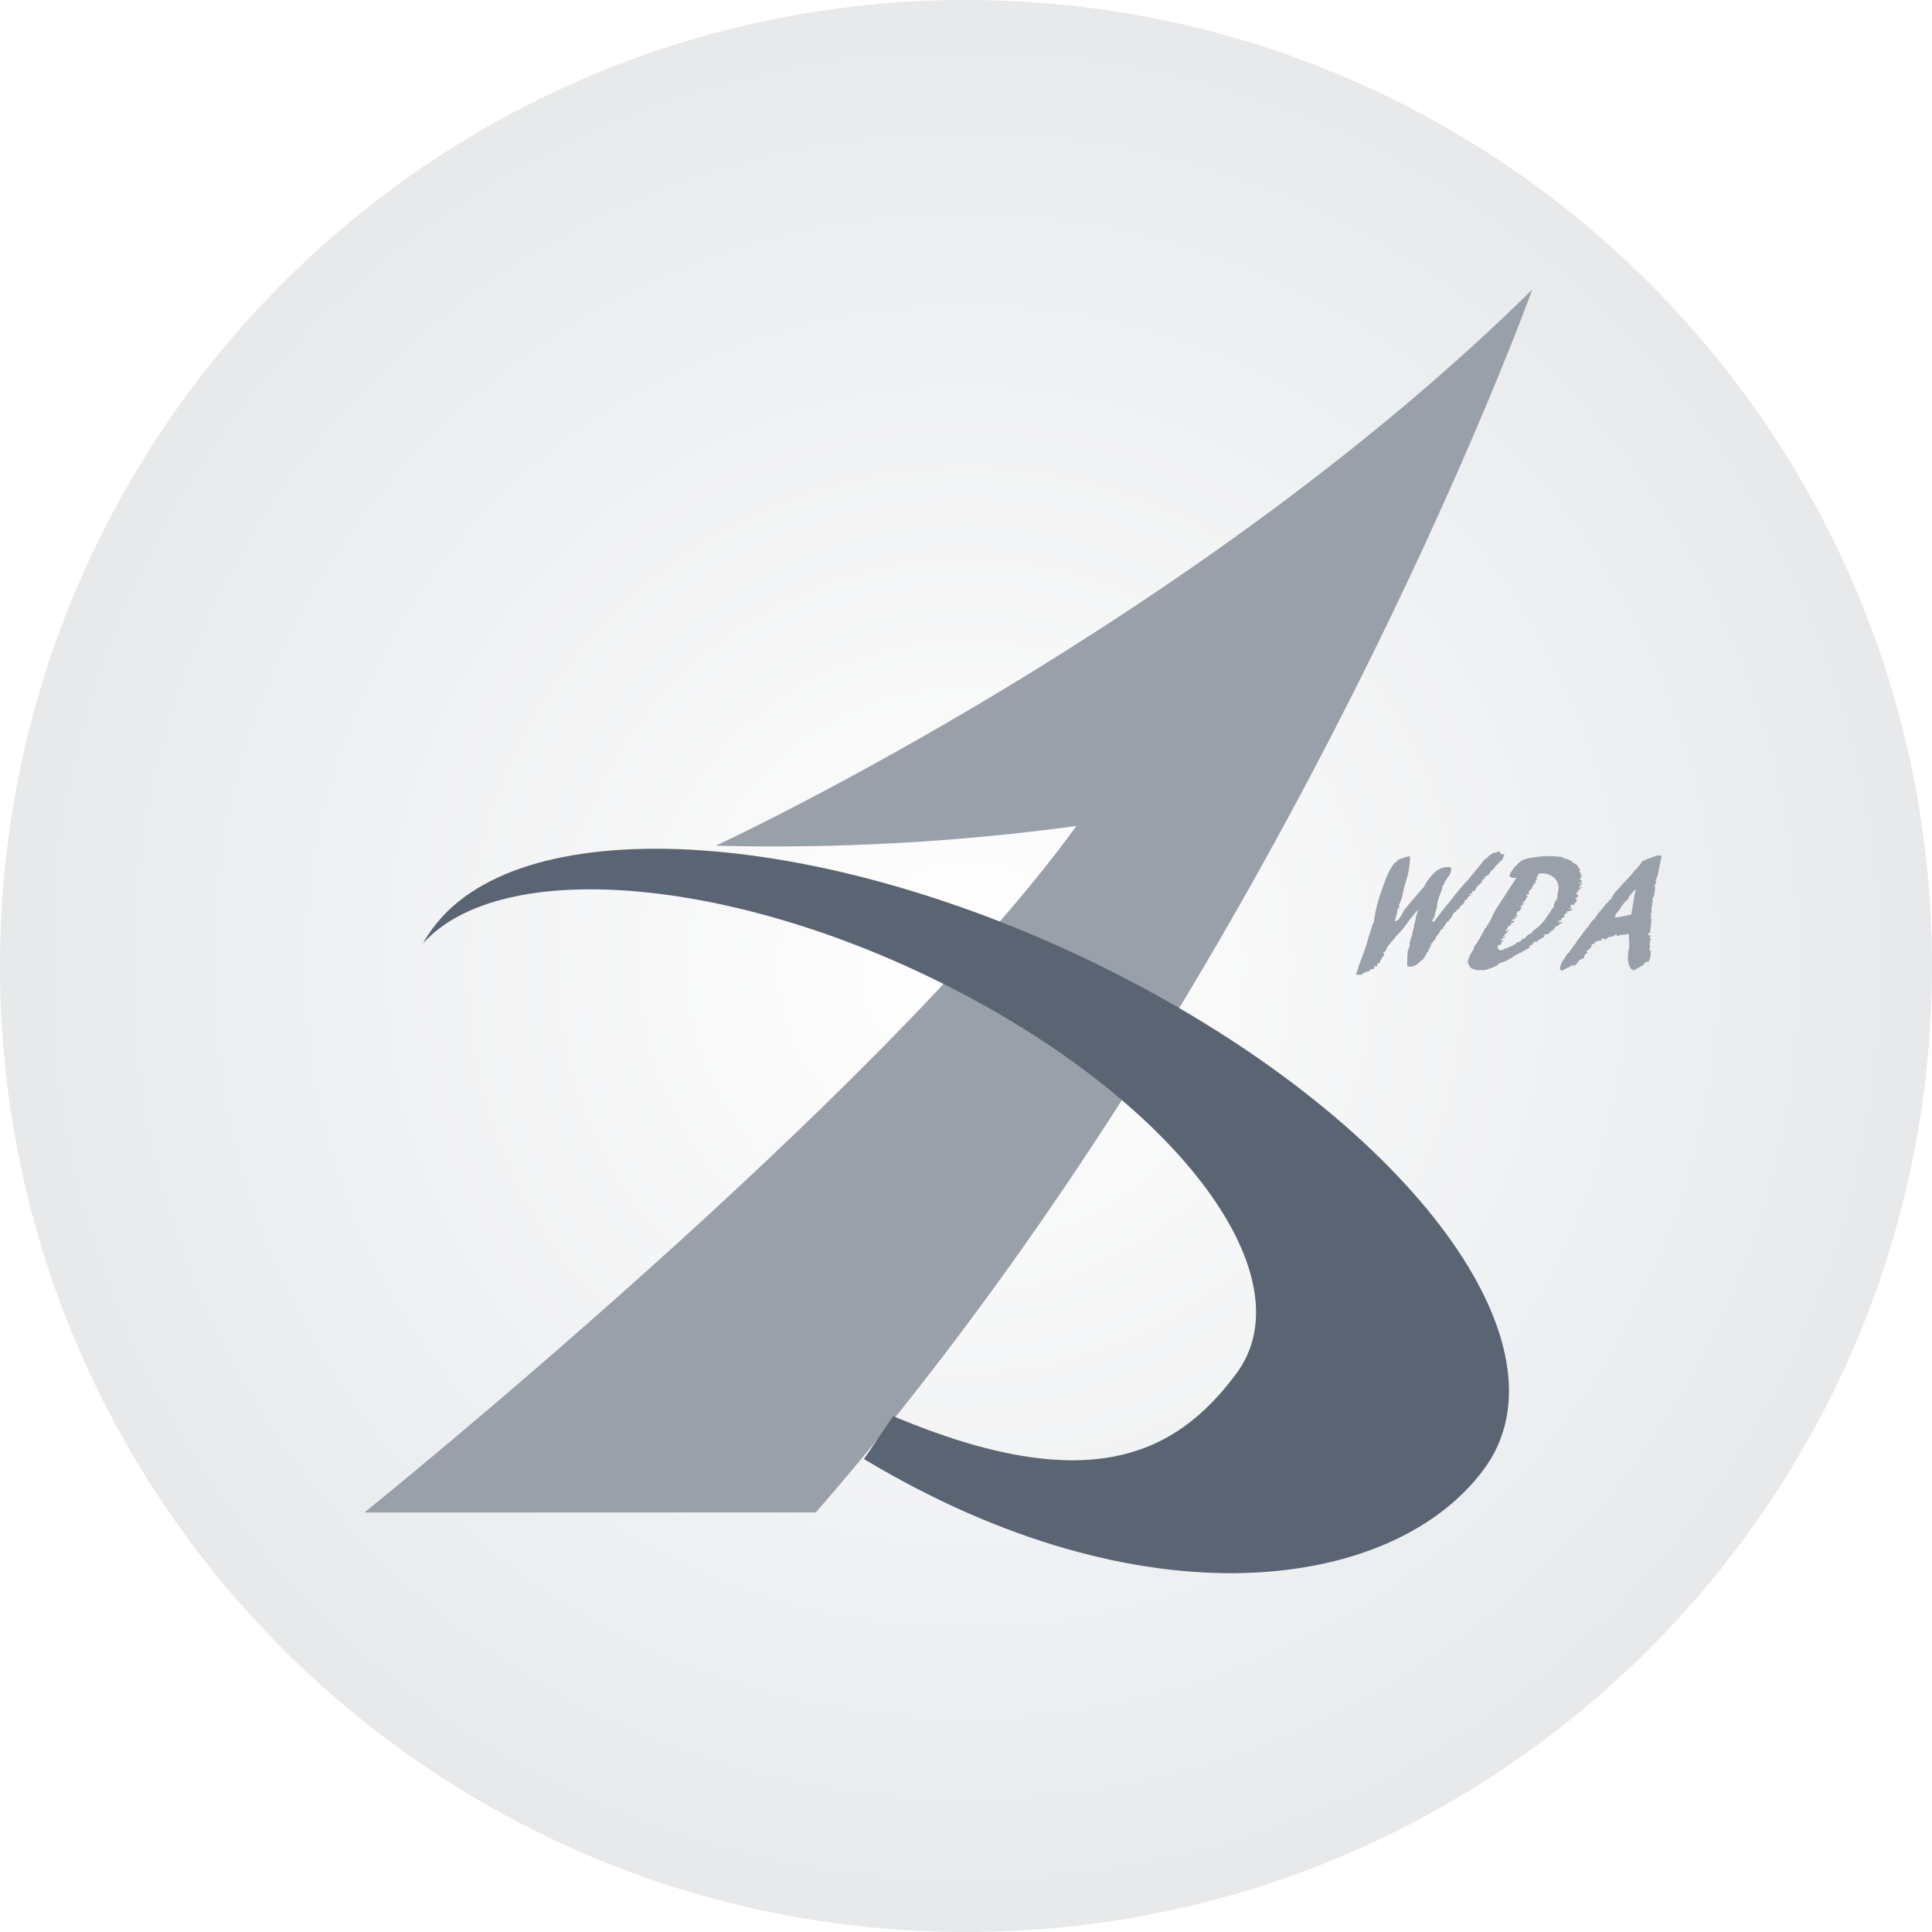
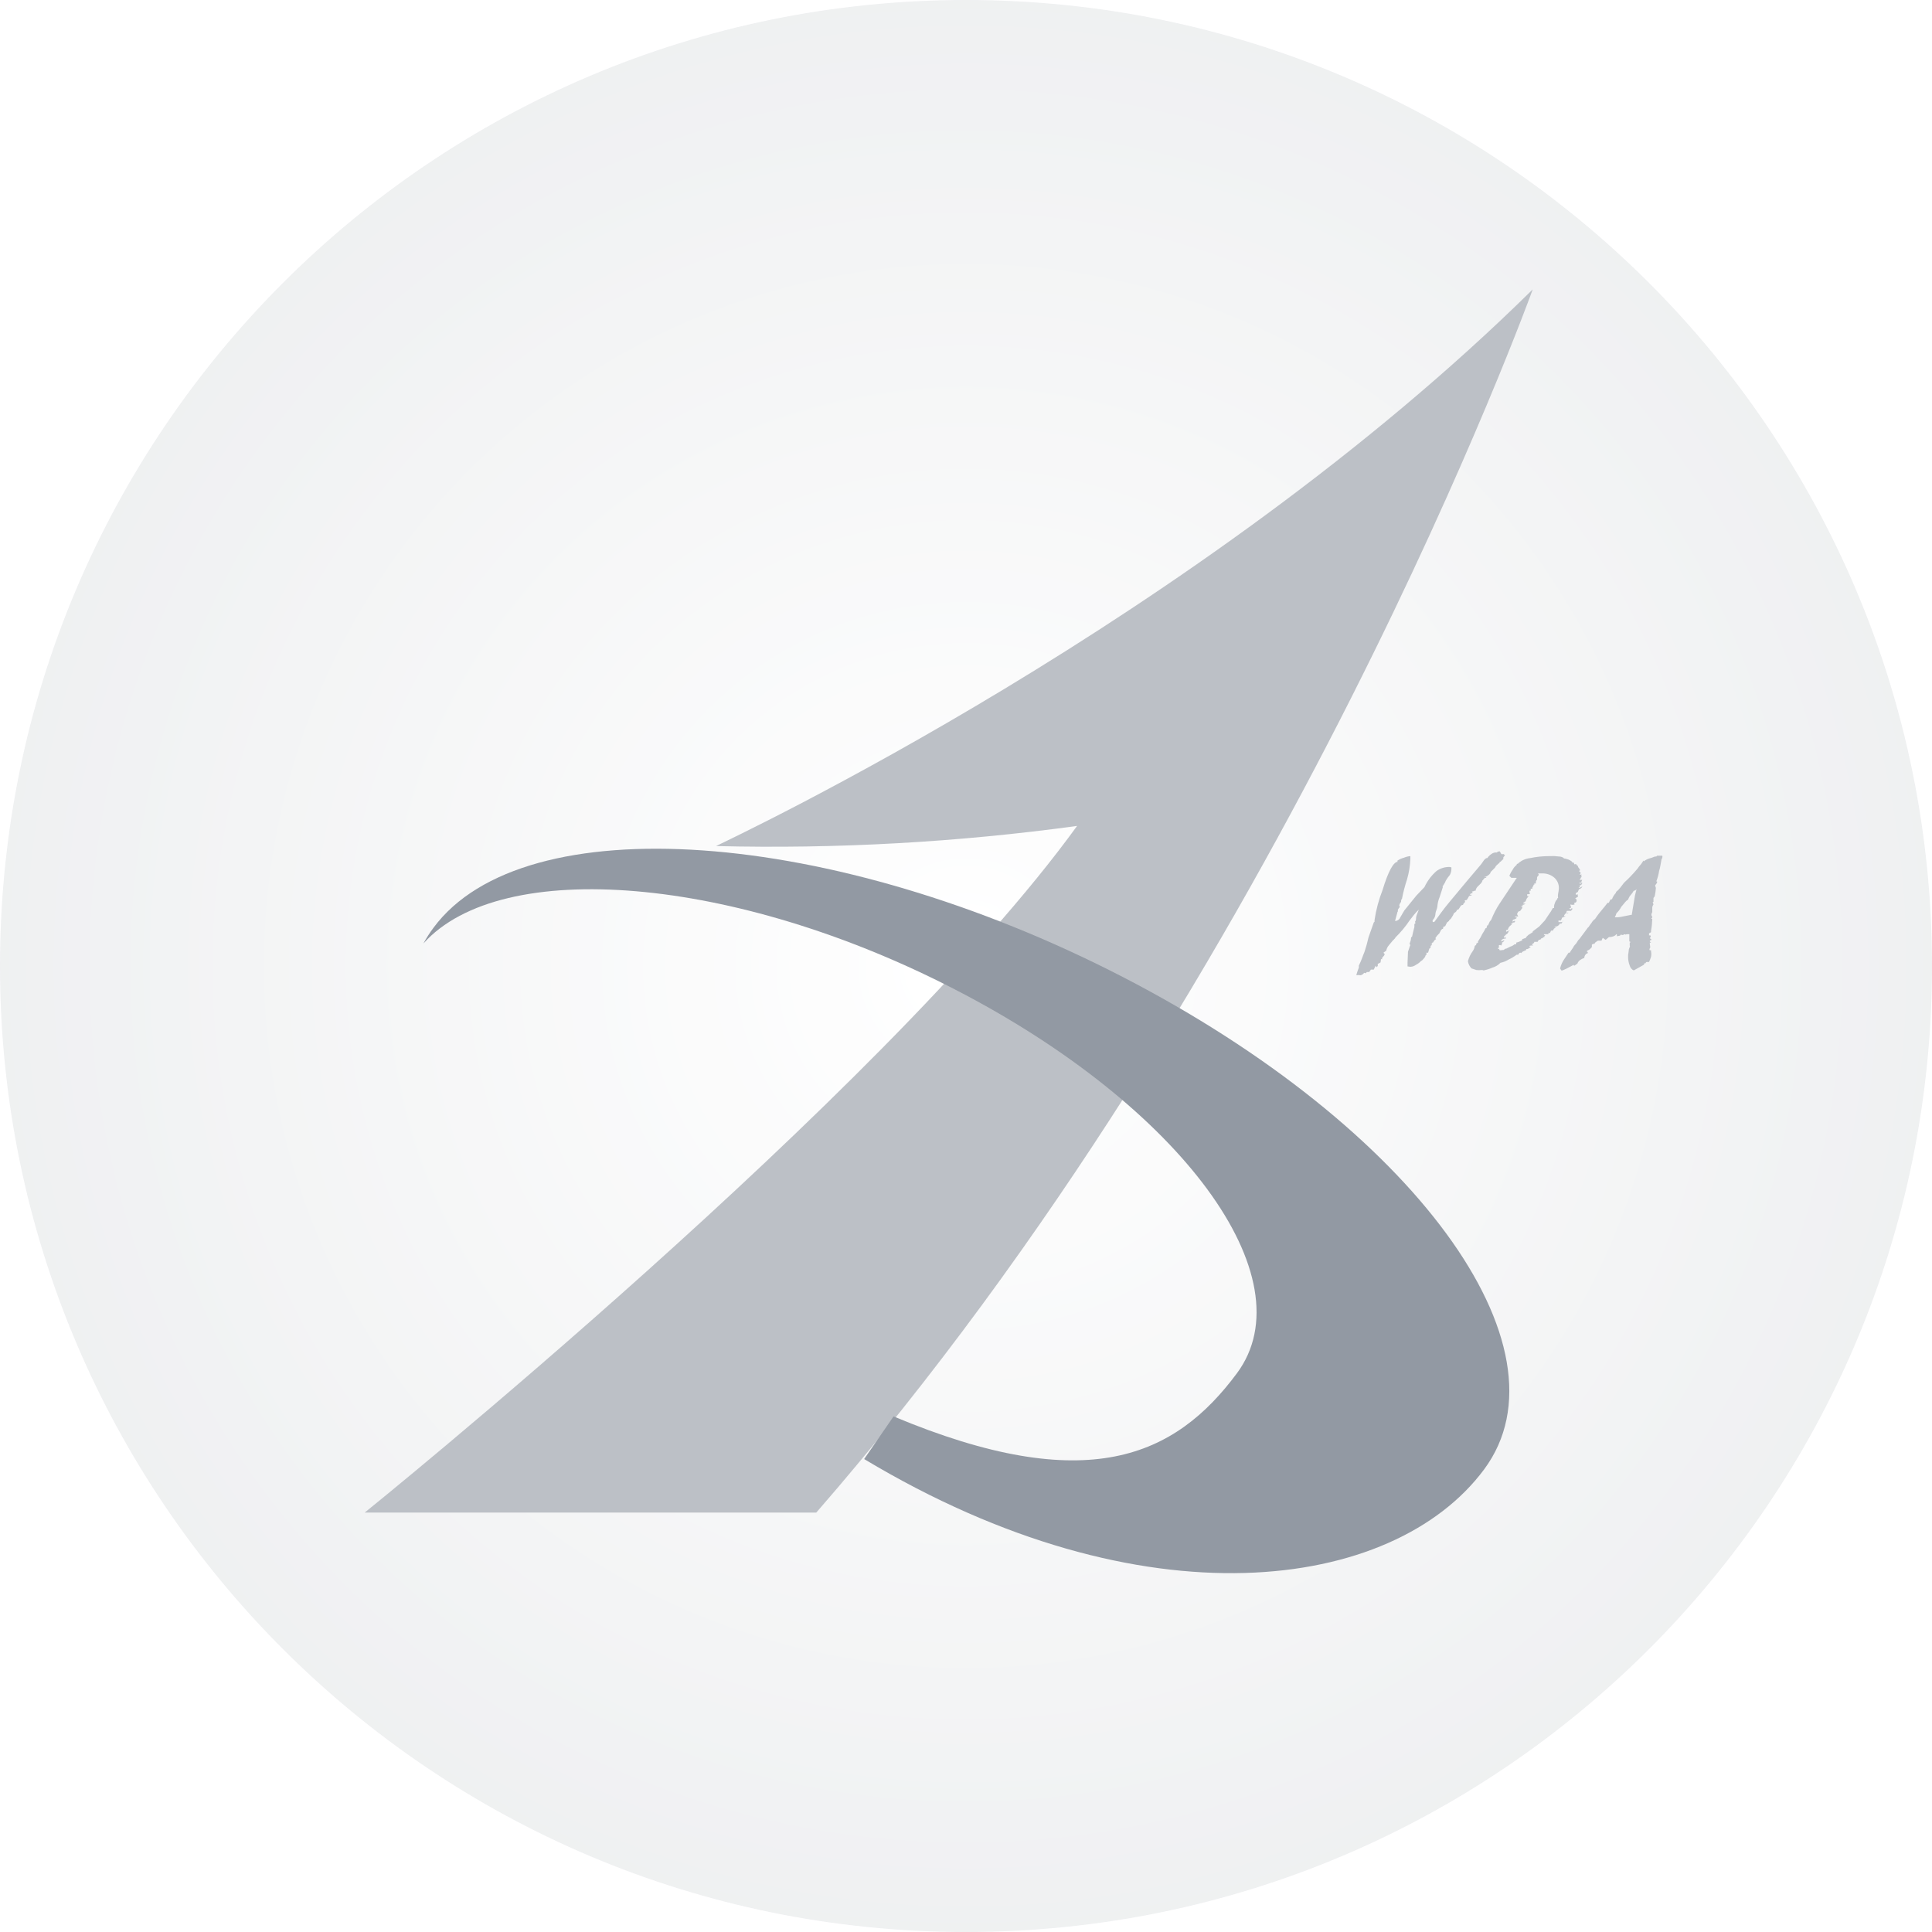
- <svg xmlns="http://www.w3.org/2000/svg" width="48" height="48" viewBox="0 0 48 48">
+ <svg xmlns="http://www.w3.org/2000/svg" viewBox="0 0 48 48">
  <defs>
-     <radialGradient id="a" cx="0.5" cy="0.5" r="0.5" gradientUnits="objectBoundingBox">
+     <radialGradient id="a" cx=".5" cy=".5" r=".5" gradientUnits="objectBoundingBox">
      <stop offset="0" stop-color="#fff" />
      <stop offset="1" stop-color="#99a0a8" />
    </radialGradient>
  </defs>
-   <g transform="translate(1.991)">
-     <rect width="48" height="48" rx="24" transform="translate(-1.991)" opacity="0.24" fill="url(#a)" />
-     <path d="M20782.939,381.19s12.83-10.338,17.688-17.056a55.965,55.965,0,0,1-8.959.491c.395-.184,11.967-5.613,20.285-13.818,0,0-6.1,16.936-17.8,30.382Zm24.635-13.358a.853.853,0,0,1,.027-.094c.016-.042.021-.063.031-.084v-.005l.01-.042c.059-.146.094-.256.131-.345a3.618,3.618,0,0,0,.109-.355l.121-.371c.016,0,.016-.005.02-.026v-.037a3.434,3.434,0,0,1,.193-.752c.152-.454.283-.69.387-.705l-.016-.016a.472.472,0,0,1,.168-.073.5.5,0,0,1,.156-.042l.006.063a2.138,2.138,0,0,1-.084.5,3.953,3.953,0,0,0-.125.5c-.021.01-.025.031-.025.063a.2.2,0,0,1-.027.052c-.016.042-.025.063,0,.078a.531.531,0,0,0-.053.068l0,.057c-.016,0-.021,0-.027.01s0,0,.006,0a.019.019,0,0,1,.016.005l-.062.214h.016a.137.137,0,0,0,.115-.089c.037-.063.072-.12.1-.178.074-.094.174-.209.3-.36.063-.073.125-.146.193-.219a1.2,1.2,0,0,1,.313-.4.525.525,0,0,1,.318-.094l.047.01v.037a.322.322,0,0,1-.041.151.981.981,0,0,0-.094.141l-.016.005a.278.278,0,0,1-.027.073.214.214,0,0,1-.041.057v.016h.01c-.041.11-.066.193-.088.251a.766.766,0,0,0-.057.246.451.451,0,0,1-.027.11.31.31,0,0,0-.025.1.214.214,0,0,1-.037.084.1.1,0,0,0-.025.057l.01.026.031-.01c.094-.12.215-.287.387-.491.125-.162.256-.324.393-.481h.01l.371-.449c.025-.031.047-.063.078-.1s.063-.063.072-.052a.384.384,0,0,1,.111-.1.188.188,0,0,1,.135-.042l.016-.021.053-.01.025.052c.006,0,.012.01.016.016a.223.223,0,0,0,.059.005c.01.021.025.031.031.026l-.043.052a.155.155,0,0,1,0,.037.13.13,0,0,1-.027.031l-.041.037c-.006.005-.01.005-.021.005v.016c-.041.037-.068.068-.088.084s-.031.037-.031.047l-.115.115v.016a.243.243,0,0,1-.156.1l.016.01h.047l-.016.01a.042.042,0,0,0-.027.01c-.025.021-.047.047-.072.068l.016.01-.031.047c-.01,0-.037.026-.084.073a.182.182,0,0,0-.062.115h-.031a.1.1,0,0,1-.053.016.15.15,0,0,0,.021.031l-.021.016c-.041.01-.057.021-.057.042h.016v-.01c.01,0,.016.005.016.01a.012.012,0,0,1,.01.01l-.057.016a.693.693,0,0,1-.062.094l-.053.016.016.031c0,.005-.01.021-.031.037a.066.066,0,0,0-.025.037c0,.01-.012.01-.037.016l-.031.031.01.01-.057.063-.027.005a.111.111,0,0,1-.072.073.388.388,0,0,0-.037.068c-.016.026-.031.052-.047.073a.023.023,0,0,0-.01.016l-.037.037.006.01-.059.037-.053.094a.022.022,0,0,0-.025.016.093.093,0,0,0-.016.052h-.021l-.031.031c-.016.021-.02.037-.025.037l-.016.042a.525.525,0,0,0-.094.125l.01.021-.041.026-.037.057-.021.01v.021h-.041l.01.01.031.016-.02.016c-.016.005-.021.026-.021.057l-.025.026-.037.089-.031.01v.052a.088.088,0,0,0-.031.021c-.006.01-.012.016,0,.021a.769.769,0,0,0-.053.068q-.032.039-.047.031a.44.44,0,0,1-.131.11.25.25,0,0,1-.146.042l-.062-.01-.006-.094.012-.23v-.037c.01-.031.016-.057.025-.084a.474.474,0,0,1,.037-.078l-.021-.031a.853.853,0,0,0,.027-.094c.01-.037.01-.057.016-.078h.02c.006-.047.016-.089.021-.131s.025-.084.037-.125v-.016c-.006-.026-.012-.042,0-.047l.025-.037a.033.033,0,0,1,0-.042l.016-.042a.342.342,0,0,1,.031-.146c.01-.037.021-.068.031-.1-.084.089-.156.183-.23.277a2.63,2.63,0,0,1-.35.418.069.069,0,0,1-.025.042.069.069,0,0,1-.031.031l-.1.12a.293.293,0,0,0-.072.141l-.064.042c-.01.01-.01.016.012.026s.016.016.016.021a.079.079,0,0,1-.031.047.457.457,0,0,1-.043.052l.021.016c0,.005-.01.005-.041.01l-.012.068-.041.031c-.006,0-.01-.005-.016,0s-.01.01-.01.016v.037l-.031.026c-.006,0-.012,0-.012-.016a.032.032,0,0,1-.01-.021l-.043.1h-.025c-.01-.005-.021-.005-.025,0h-.027l-.025.042c-.01.016-.025.016-.041.016h-.031l-.033.031-.031-.01a.125.125,0,0,1-.094.063A.227.227,0,0,0,20807.574,367.832Zm6.787-.23a.567.567,0,0,1-.031-.214.458.458,0,0,1,.01-.115c.006-.037.006-.068.01-.084s.012-.031.012-.047a.035.035,0,0,0-.006-.042v-.063l.027-.016c-.012-.016-.021-.021-.027-.016v-.178l-.057-.01-.047.021c-.012-.01-.016-.016-.021-.016s-.016.005-.021.021h-.041c0-.005-.01-.005-.016-.016a.068.068,0,0,1-.047.031l-.059.016a.06.06,0,0,0,.006-.031v-.016h-.016c-.01,0-.016.01-.031.021a.258.258,0,0,1-.141.042c-.016.01-.037.021-.053.031a.285.285,0,0,1-.047.037l-.074-.042a.422.422,0,0,0-.025.063l-.062.01h-.031l-.062.031-.021.047-.031-.005-.031.016-.01.063a.472.472,0,0,1-.053.057.235.235,0,0,1-.057.037l-.012.031h.031a.137.137,0,0,1-.016.037c-.01.005-.01,0-.016-.005a.146.146,0,0,0-.057.12.374.374,0,0,0-.105.047c-.041.031-.062.057-.066.084l-.068.057c-.012,0-.016,0-.021-.01s-.006-.01-.006-.01l-.187.094-.088.047h-.027l-.035-.052a.7.7,0,0,1,.113-.246c.031-.047.063-.1.1-.146h.006l.01.005a.706.706,0,0,1,.053-.089.349.349,0,0,0,.053-.073.516.516,0,0,1,.057-.068c.016-.026.031-.057.047-.084.006-.01.016-.016.027-.026l.2-.272a.069.069,0,0,1,.037-.031.741.741,0,0,1,.072-.11c.037-.052.063-.078.084-.084a1.82,1.82,0,0,1,.1-.151c.047-.052.09-.1.137-.162l.078-.094.025-.01.037-.068c.016,0,.025-.01.043-.016a.441.441,0,0,1,.094-.157l0-.016a.513.513,0,0,0,.109-.11c.037-.037.068-.078.105-.12a3.305,3.305,0,0,0,.287-.319.558.558,0,0,0,.078-.084.748.748,0,0,0,.109-.151l.012.016a.424.424,0,0,1,.131-.063.7.7,0,0,0,.113-.042l.037-.016h.031l.012-.016.094-.005.035.01a.11.11,0,0,1-.02.084h.016l.01.01h-.021c-.02.1-.035.183-.057.282a1.207,1.207,0,0,1-.078.261.028.028,0,0,1,.021.005c.01.005,0,.01,0,.021l-.043.073.021.057c-.006.031-.01.063-.016.094s-.016.084-.021.12l-.031.037v.11h-.016l.016.047a.182.182,0,0,0-.025.073c0,.031-.006.052-.006.063l.01.063-.025.042c0,.01.006.026.006.037s.01.031.01.037-.006.026-.016.026v-.01l-.01.005c0,.026.01.031.031.031,0,.01-.006.063-.016.151a1.319,1.319,0,0,1-.016.136v.042l-.047.031v.047l.035-.005a.019.019,0,0,1,.016.031.134.134,0,0,1-.02.042l.035.031c.006.01,0,.021-.016.026s-.02.005-.02.01v.016c.02.01.025.021.025.026s-.006.01-.025.005v.042a.536.536,0,0,1,.01.078.1.1,0,0,0-.021.052c0,.01.006.016.021.021a.019.019,0,0,1,.016.005c.006.005.006.01.006.021h-.012a.339.339,0,0,1,0,.125.933.933,0,0,1-.047.136l-.059-.01c-.006.005-.01.016-.016.021s-.006.016-.01.016-.016,0-.021,0l-.021.047c-.078.047-.166.089-.244.136A.182.182,0,0,1,20814.361,367.6Zm.109-1.854a.52.52,0,0,1-.078.1.321.321,0,0,0-.068.115.254.254,0,0,0-.068.057c-.031.042-.062.084-.094.12a.551.551,0,0,1-.125.167.512.512,0,0,1-.037.1.657.657,0,0,0,.146-.016c.156-.031.246-.052.252-.052h-.006l.021-.005c.025-.157.051-.313.078-.47l.041-.157A.109.109,0,0,1,20814.471,365.748Zm-3.787,1.964a.549.549,0,0,1-.131,0l-.115-.042a.318.318,0,0,1-.088-.172.742.742,0,0,1,.115-.251.279.279,0,0,0,.051-.131c0-.005.012-.01.027-.026a.047.047,0,0,0,.016-.032l.035-.025v-.026a1.3,1.3,0,0,0,.115-.193,1.113,1.113,0,0,0,.074-.141h.025l.016-.068.025-.005.037-.084c.012,0,.021-.026.037-.057a2.18,2.18,0,0,1,.209-.381c.266-.4.4-.616.412-.632l.016-.016-.01-.01-.047.005-.062-.005-.059-.047a.621.621,0,0,1,.084-.151.338.338,0,0,1,.109-.12.033.033,0,0,1,.016-.031c.006-.005.006,0,.006,0a.512.512,0,0,1,.3-.141,2.339,2.339,0,0,1,.465-.047h.068a.465.465,0,0,1,.084.005l.115.01a.214.214,0,0,1,.1.026l.016.021h.021v-.005a.655.655,0,0,1,.094.031.555.555,0,0,1,.09.052v.021h.02c.016.005.027.01.031.026s.027.021.037.005l.027.042h.01l.01.01a.091.091,0,0,0,.031.057c.021.021.031.037.031.047l-.031.021.027.031c0,.005.01.005.016.01a.052.052,0,0,1-.031.047h.063v.016h-.016c-.006,0-.006.01-.012.037h.012l.016-.01c0,.005-.012.016-.037.037v.021l-.031.037h.072c-.01,0-.016.016-.016.031s0,.031-.01.031h-.041v.016l.016.016a.236.236,0,0,1,.051-.026.073.073,0,0,1-.066.068.032.032,0,0,1,.01.021.05.05,0,0,1-.01.021.04.04,0,0,0-.021.021h.021l.082-.042-.025.021v.01l-.047.037h-.025l-.027.068-.047.037v.031l.043-.01.01.073h-.037a.033.033,0,0,1-.01.021.025.025,0,0,1-.027.005l.037.031v.031c0,.037-.016.052-.057.052l.01.037a.12.12,0,0,1-.1.005.03.03,0,0,0,0,.031c0,.005,0,.01.01.016l-.006.037-.051.021-.027.005h.047l.031.01.027-.031.016.021-.043.047-.088.01a.074.074,0,0,0-.021.052h.016l.031-.021v.021a.127.127,0,0,1-.062,0l-.047.047v.026l.047.005-.088.031-.027.047c.006.005,0,.016-.01.021l-.062.01v.031l.078.01.029-.021-.029.052a.074.074,0,0,1-.031-.01.261.261,0,0,1-.053.057.249.249,0,0,1-.088.031.023.023,0,0,0,.01.016.065.065,0,0,1,.025.005l-.051.021-.027.047-.041.01a.205.205,0,0,0-.031.052h-.037c.01.021.006.031,0,.031h-.053l-.062.01v.016h.016a.017.017,0,0,0,.021,0,.049.049,0,0,0-.031.047l-.037.01c0,.005-.01.01-.01.016h-.031l-.012.026c0,.01-.02.016-.031.021h-.02l-.006-.01-.025.052h-.074c0,.026-.025.042-.062.063a.094.094,0,0,0,.031.031l-.047-.01-.047.021v.021h.025c.006,0,.006,0,.006.01l-.031.016a.056.056,0,0,0-.031.026.087.087,0,0,1-.053.005.1.1,0,0,0-.01.031.369.369,0,0,0-.068.026.062.062,0,0,0-.037.042l-.02-.01c-.027,0-.043.016-.059.047h-.041a1.055,1.055,0,0,1-.193.12.6.6,0,0,1-.215.089.456.456,0,0,1-.187.115,1.1,1.1,0,0,1-.225.068A.077.077,0,0,0,20810.684,367.712Zm.439-.533v.031l.025.016.084-.016.041-.031h.027c.01-.005.041-.021.1-.047a.309.309,0,0,0,.109-.057h.037a.115.115,0,0,0,.006-.037.506.506,0,0,0,.109-.042l.031-.021,0-.031a.157.157,0,0,0,.068-.016h.012a.3.3,0,0,1,.078-.089l.109-.063v-.026c.057-.037.1-.078.156-.12.037-.037.084-.089.137-.146.031-.052.072-.1.1-.146a1.2,1.2,0,0,0,.109-.167h.021a.232.232,0,0,1,.025-.115.2.2,0,0,1,.059-.1v-.021l.016-.016a.254.254,0,0,1,0-.094.9.9,0,0,0,.025-.141.337.337,0,0,0-.119-.272.441.441,0,0,0-.3-.1l-.094.01a.048.048,0,0,1,.016.031c-.016,0-.025.021-.041.047a.135.135,0,0,0-.006.068.1.1,0,0,0-.031.089l-.031.01-.006.021c0-.005-.01-.005-.016,0s0,.01,0,.021l-.031.052v.031l-.041.01v.037l-.037.01-.01.037.02.031-.01.01-.062.01v.01l.01.031.043-.01a.186.186,0,0,0-.043.042.131.131,0,0,0-.031.057l-.025.042h-.016l-.01.021h-.018l-.01.031.016.005.043-.01a.091.091,0,0,1-.068.037v.042h-.016v-.01c0-.005,0-.01-.016-.01l-.006.016.021.026,0,.016-.041.068-.01.01-.043.01-.031.063.027.063h-.074l0,.01.035.021h.016a.094.094,0,0,1-.047.026.192.192,0,0,1-.057.016l-.012.031.006.021.021-.021h.031v.026l-.016.021h-.043v.016l-.035.01c0,.01.01.016.016.016s0,.01.01.01l-.047.026V366.6a.206.206,0,0,0-.062.11l-.037.005v.037a.273.273,0,0,1,.09-.031l0,.01-.035.016a.11.11,0,0,1-.068.073l.006.016-.043.031-.01.031h.031l.016-.021.006.016a.069.069,0,0,0-.012.031l-.037-.01c-.035.021-.057.037-.062.052v.026l.012-.01,0-.005.043-.01.02-.01-.035.052-.031.01h.01v.026l-.021.047-.035-.01-.031.01v.057l-.012.005-.01.026h.016l.006,0Zm.01-.021a.03.03,0,0,1-.01.019Zm-.574-.12a.035.035,0,0,1,0,.02h0Zm2.162-.559-.01.026-.008.005Zm-21.062-1.854h.01l-.01,0Z" transform="translate(-20775.875 -343.613)" fill="#9aa0a9" />
-     <path d="M1190.3,3806.213c4.823,2.026,7.008.99,8.527-1.061,1.758-2.37-1.38-6.643-7.008-9.542-5.461-2.818-11.264-3.3-13.2-1.144a3.265,3.265,0,0,1,.249-.384c2.245-3.038,9.916-2.5,17.125,1.217s11.232,9.192,8.981,12.235-8.474,3.908-15.4-.257" transform="translate(-1170.1 -3771.028)" fill="#5a6473" />
+   <g transform="translate(2)" opacity=".66">
+     <rect width="48" height="48" rx="24" transform="translate(-2)" opacity=".24" fill="url(#a)" />
+     <path d="M7.06 37.58s12.83-10.34 17.7-17.06a55.97 55.97 0 0 1-8.97.5c.4-.2 11.97-5.62 20.29-13.83 0 0-6.1 16.94-17.8 30.39ZM31.7 24.22a.85.85 0 0 1 .03-.1l.03-.08v-.05c.07-.14.1-.25.14-.34a3.62 3.62 0 0 0 .1-.36l.13-.37.02-.02v-.04a3.43 3.43 0 0 1 .2-.75c.14-.46.27-.7.38-.7l-.02-.02a.47.47 0 0 1 .17-.08.5.5 0 0 1 .16-.04v.07a2.14 2.14 0 0 1-.08.5 3.95 3.95 0 0 0-.13.5c-.02 0-.02.03-.02.06a.2.2 0 0 1-.03.05c-.02.04-.02.06 0 .08a.53.53 0 0 0-.05.07v.05l-.03.01c0 .01 0 0 0 0a.02.02 0 0 1 .02 0l-.06.22h.02a.14.14 0 0 0 .11-.09l.1-.17.3-.37.2-.21a1.2 1.2 0 0 1 .3-.4.53.53 0 0 1 .33-.1l.04.01v.04a.32.32 0 0 1-.04.15.98.98 0 0 0-.1.14.28.28 0 0 1-.04.08.21.21 0 0 1-.04.06v.01h.01l-.08.25a.77.77 0 0 0-.06.25.45.45 0 0 1-.03.1.31.31 0 0 0-.02.1.21.21 0 0 1-.04.1.1.1 0 0 0-.03.05l.01.03.04-.01c.09-.12.21-.3.38-.5l.4-.48.38-.45.07-.1c.03-.04.07-.06.08-.05a.38.38 0 0 1 .1-.1.19.19 0 0 1 .14-.04l.02-.02.05-.01.03.05.01.02a.22.22 0 0 0 .06 0l.03.03-.04.05a.15.15 0 0 1 0 .04.13.13 0 0 1-.03.03l-.04.04h-.02v.02l-.09.08-.03.05-.11.11v.02a.24.24 0 0 1-.16.1h.06l-.01.02a.04.04 0 0 0-.03 0l-.07.08h.01l-.03.05-.08.08a.18.18 0 0 0-.06.11h-.03a.1.1 0 0 1-.06.02.15.15 0 0 0 .02.03l-.02.01c-.04.01-.05.03-.05.05h.01v-.01h.02a.01.01 0 0 1 0 .02l-.05.01a.7.7 0 0 1-.06.1l-.05.01.01.03s0 .02-.03.04a.07.07 0 0 0-.02.04l-.04.01-.03.03v.01l-.05.07h-.03a.11.11 0 0 1-.07.08.39.39 0 0 0-.03.06l-.05.08a.02.02 0 0 0-.01.01l-.04.04v.01l-.05.04-.05.1a.02.02 0 0 0-.03 0 .1.1 0 0 0-.02.06h-.02l-.03.03-.02.04-.02.04a.53.53 0 0 0-.1.12l.02.02-.04.03-.04.06h-.02v.03h-.04l.04.02-.02.02c-.02 0-.02.03-.02.06l-.03.02-.03.1h-.04v.05a.09.09 0 0 0-.03.03v.02a.77.77 0 0 0-.05.06q-.03.04-.05.04a.44.44 0 0 1-.13.1.25.25 0 0 1-.14.05l-.07-.01v-.1l.01-.23v-.03l.03-.09a.47.47 0 0 1 .03-.08l-.02-.03a.85.85 0 0 0 .03-.09l.01-.08h.02l.03-.13.03-.12v-.07l.03-.03a.03.03 0 0 1 0-.05l.01-.04a.34.34 0 0 1 .03-.14l.04-.1c-.09.08-.16.18-.23.27a2.63 2.63 0 0 1-.35.42.07.07 0 0 1-.03.04.07.07 0 0 1-.03.03l-.1.12a.3.3 0 0 0-.07.14l-.07.05.02.02c.02.01.01.02.01.02a.08.08 0 0 1-.03.05.46.46 0 0 1-.04.05l.02.02h-.04l-.01.08-.05.03h-.01l-.01.01V24l-.03.03-.01-.02a.03.03 0 0 1-.01-.02l-.05.1h-.07l-.03.04c0 .02-.02.02-.04.02h-.03l-.03.03-.04-.01a.13.13 0 0 1-.09.06.23.23 0 0 0-.1 0Zm6.79-.23a.57.57 0 0 1-.04-.22.46.46 0 0 1 .01-.11l.01-.08.02-.05a.04.04 0 0 0 0-.04v-.07l.02-.01c-.01-.02-.02-.02-.03-.02v-.18h-.06l-.04.01-.02-.01s-.02 0-.03.02h-.04l-.01-.02a.07.07 0 0 1-.05.04l-.06.01a.06.06 0 0 0 0-.03v-.02c-.02 0-.02.01-.04.03a.26.26 0 0 1-.14.04c-.02 0-.04.02-.05.03a.28.28 0 0 1-.05.04l-.07-.05a.42.42 0 0 0-.03.07h-.09l-.06.04-.03.04h-.03l-.03.02v.06a.47.47 0 0 1-.06.06.23.23 0 0 1-.06.03v.03h.02a.14.14 0 0 1-.01.04h-.02a.15.15 0 0 0-.06.11.37.37 0 0 0-.1.05.18.18 0 0 0-.07.09l-.07.05h-.02v-.02l-.19.1-.09.04h-.03l-.03-.05a.7.7 0 0 1 .11-.24l.1-.15H37a.7.7 0 0 1 .05-.08.35.35 0 0 0 .05-.08.52.52 0 0 1 .06-.07l.05-.08.03-.03.2-.27a.07.07 0 0 1 .03-.03.74.74 0 0 1 .07-.1.3.3 0 0 1 .09-.1 1.82 1.82 0 0 1 .1-.14l.14-.17.07-.09h.03l.04-.08.04-.01a.44.44 0 0 1 .1-.16v-.02a.51.51 0 0 0 .1-.1l.1-.13a3.3 3.3 0 0 0 .3-.31.56.56 0 0 0 .07-.09.75.75 0 0 0 .11-.15l.01.02a.42.42 0 0 1 .13-.07.7.7 0 0 0 .12-.04l.03-.01h.03l.02-.02h.13a.11.11 0 0 1-.02.09h.02-.02c-.02.1-.03.2-.06.29a1.2 1.2 0 0 1-.07.26.03.03 0 0 1 .02 0v.03l-.05.07.02.06-.01.1-.02.11-.03.04v.1h-.02l.02.06a.18.18 0 0 0-.03.07v.12l-.02.05v.03l.02.04c0 .01 0 .03-.02.03v-.01c0 .03 0 .03.02.03l-.01.15a1.32 1.32 0 0 1-.02.14v.04l-.05.03v.05H39a.02.02 0 0 1 .01.03.13.13 0 0 1-.02.04l.04.03s0 .02-.02.02l-.02.01v.02l.03.03h-.03v.04a.54.54 0 0 1 .01.08.1.1 0 0 0-.02.05c0 .01 0 .02.02.02a.02.02 0 0 1 .02 0v.03a.34.34 0 0 1 0 .13.93.93 0 0 1-.05.13h-.06l-.02.01v.02h-.03l-.02.04-.25.14a.18.18 0 0 1-.1-.12Zm.1-1.86a.52.52 0 0 1-.07.1.32.32 0 0 0-.07.12.25.25 0 0 0-.07.06l-.1.12a.55.55 0 0 1-.12.16.51.51 0 0 1-.04.1.66.66 0 0 0 .15-.01l.25-.05h.02l.08-.48.04-.16a.1.1 0 0 1-.06.04Zm-3.78 1.97a.55.55 0 0 1-.13 0l-.12-.04a.32.32 0 0 1-.09-.18.74.74 0 0 1 .12-.25.28.28 0 0 0 .05-.13l.03-.02a.05.05 0 0 0 .01-.04l.04-.02v-.03a1.3 1.3 0 0 0 .11-.19 1.11 1.11 0 0 0 .08-.14h.02l.02-.07h.02l.04-.09.04-.05a2.18 2.18 0 0 1 .2-.39l.42-.63.01-.01v-.01h-.13l-.05-.05a.62.62 0 0 1 .08-.15.34.34 0 0 1 .1-.12.03.03 0 0 1 .02-.03h.01a.51.51 0 0 1 .3-.14 2.34 2.34 0 0 1 .47-.05h.06a.47.47 0 0 1 .09 0l.11.01a.21.21 0 0 1 .1.03l.02.02h.02a.66.66 0 0 1 .1.03.56.56 0 0 1 .08.05v.02h.02c.02 0 .03.01.03.03s.03.02.04 0l.03.04.02.01a.1.1 0 0 0 .03.06l.03.05-.03.02.03.03.01.01a.05.05 0 0 1-.03.05h.06v.01h-.01l-.01.04.02-.01s0 .02-.03.04v.02l-.03.03h.07l-.02.04v.03h-.05v.01l.02.02a.24.24 0 0 1 .05-.03.07.07 0 0 1-.07.07.03.03 0 0 1 .01.02.05.05 0 0 1 0 .02.04.04 0 0 0-.03.02h.02l.08-.04-.02.02v.01l-.05.04h-.02l-.03.07-.05.03v.04l.05-.01v.07h-.03a.03.03 0 0 1-.01.02.03.03 0 0 1-.03 0l.04.04v.03c0 .03-.02.05-.06.05l.01.04a.12.12 0 0 1-.1 0 .03.03 0 0 0 0 .03l.01.02v.03l-.05.03h-.03.05l.03.01.02-.03.02.02-.04.05h-.1a.07.07 0 0 0-.01.06h.01l.03-.02v.02a.13.13 0 0 1-.06 0l-.04.05v.02h.04l-.09.04-.02.05-.01.02h-.06v.04h.07l.03-.01-.03.05a.07.07 0 0 1-.03-.01.26.26 0 0 1-.05.06.25.25 0 0 1-.09.03.02.02 0 0 0 .01.01.07.07 0 0 1 .03 0l-.05.03-.03.05h-.04a.2.2 0 0 0-.03.06h-.04v.03h-.11v.02h.02a.02.02 0 0 0 .02 0 .05.05 0 0 0-.03.05l-.04.01v.02h-.04v.02l-.04.02h-.02l-.03.05h-.08c0 .02-.02.04-.06.06a.1.1 0 0 0 .03.03h-.04l-.05.01v.02h.02l.01.01-.03.02a.06.06 0 0 0-.03.02.09.09 0 0 1-.05.01.1.1 0 0 0-.01.03.37.37 0 0 0-.07.03.06.06 0 0 0-.04.04l-.02-.01c-.03 0-.04.01-.06.05h-.04a1.05 1.05 0 0 1-.2.12.6.6 0 0 1-.2.08.46.46 0 0 1-.2.12 1.1 1.1 0 0 1-.22.07.08.08 0 0 0-.05-.01Zm.44-.53v.03l.02.01.09-.01.04-.03h.02l.1-.05a.3.3 0 0 0 .11-.06h.04a.12.12 0 0 0 0-.04.5.5 0 0 0 .11-.04l.04-.02v-.03a.16.16 0 0 0 .06-.02h.02a.3.3 0 0 1 .07-.08l.11-.07v-.02l.16-.12.14-.15.1-.15a1.2 1.2 0 0 0 .1-.16h.03a.23.23 0 0 1 .02-.12.2.2 0 0 1 .06-.1v-.02l.02-.01a.25.25 0 0 1 0-.1.9.9 0 0 0 .02-.14.34.34 0 0 0-.12-.27.44.44 0 0 0-.3-.1h-.1a.05.05 0 0 1 .02.04l-.04.05a.14.14 0 0 0 0 .06.1.1 0 0 0-.03.1h-.04v.03h-.02V22l-.03.05v.03h-.04v.05H36v.04l.01.03v.01l-.07.01v.01l.01.04.04-.01a.19.19 0 0 0-.04.04.13.13 0 0 0-.03.05l-.02.05h-.02l-.01.02h-.02v.03h.05a.1.1 0 0 1-.07.03v.04h-.01c0-.01 0-.02-.02-.02v.02l.02.02v.02l-.05.07-.05.02-.03.06.03.06h-.08v.01l.04.02h.01a.1.1 0 0 1-.04.03.2.2 0 0 1-.06.02l-.01.03v.02l.03-.02h.03v.02l-.02.02h-.04v.02l-.04.01.02.02-.04.03a.2.2 0 0 0-.06.1l-.04.01v.04a.27.27 0 0 1 .1-.03l-.04.02a.11.11 0 0 1-.07.08v.01l-.04.03v.04h.02l.02-.03v.02a.07.07 0 0 0 0 .03h-.04c-.04.01-.06.03-.07.04v.03l.02-.01.04-.02h.02l-.04.05h-.03.01v.03l-.02.05-.03-.01h-.03v.07h-.02v.03h.01Zm0-.03a.03.03 0 0 1 0 .02Zm-.57-.12a.04.04 0 0 1 0 .02Zm2.16-.55v.02h-.01ZM15.78 21h.01Z" fill="#9aa0a9" />
+     <path d="M20.2 35.19c4.82 2.02 7 .99 8.53-1.07 1.76-2.37-1.38-6.64-7.01-9.54-5.46-2.82-11.26-3.3-13.2-1.14a3.27 3.27 0 0 1 .25-.39c2.24-3.03 9.91-2.5 17.12 1.22s11.24 9.2 8.98 12.24-8.47 3.9-15.4-.26" fill="#5a6473" />
  </g>
</svg>
